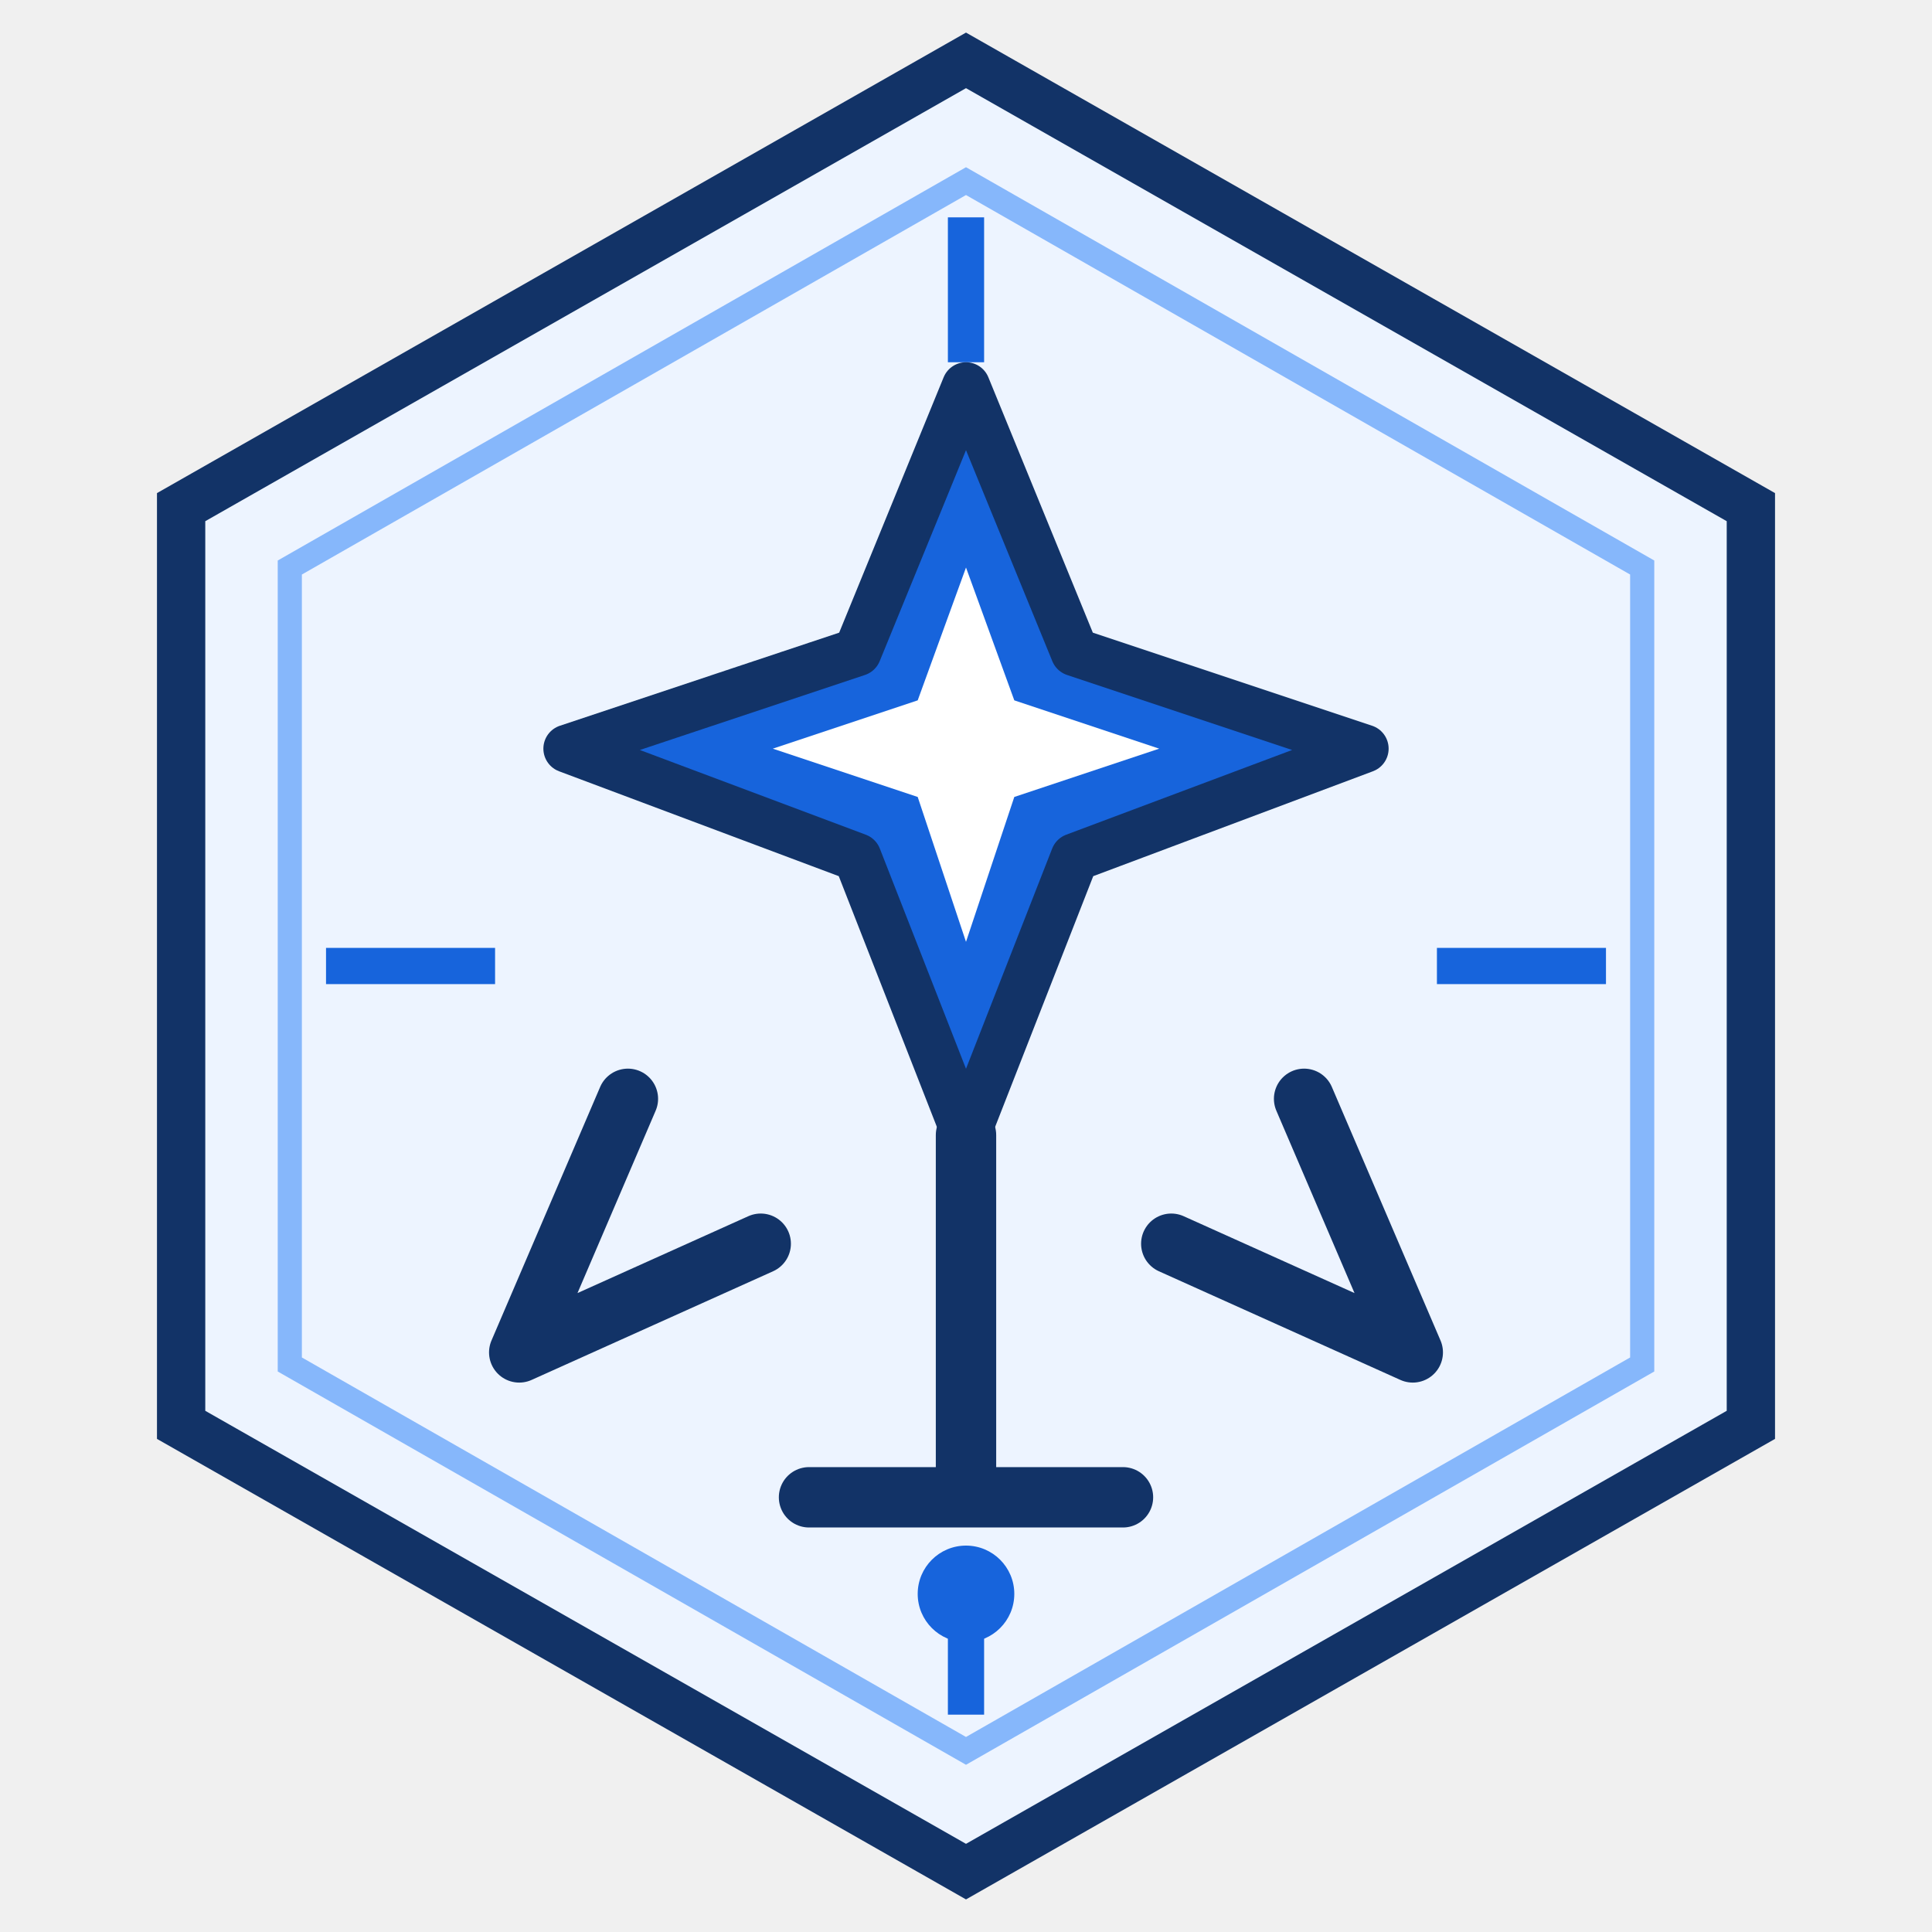
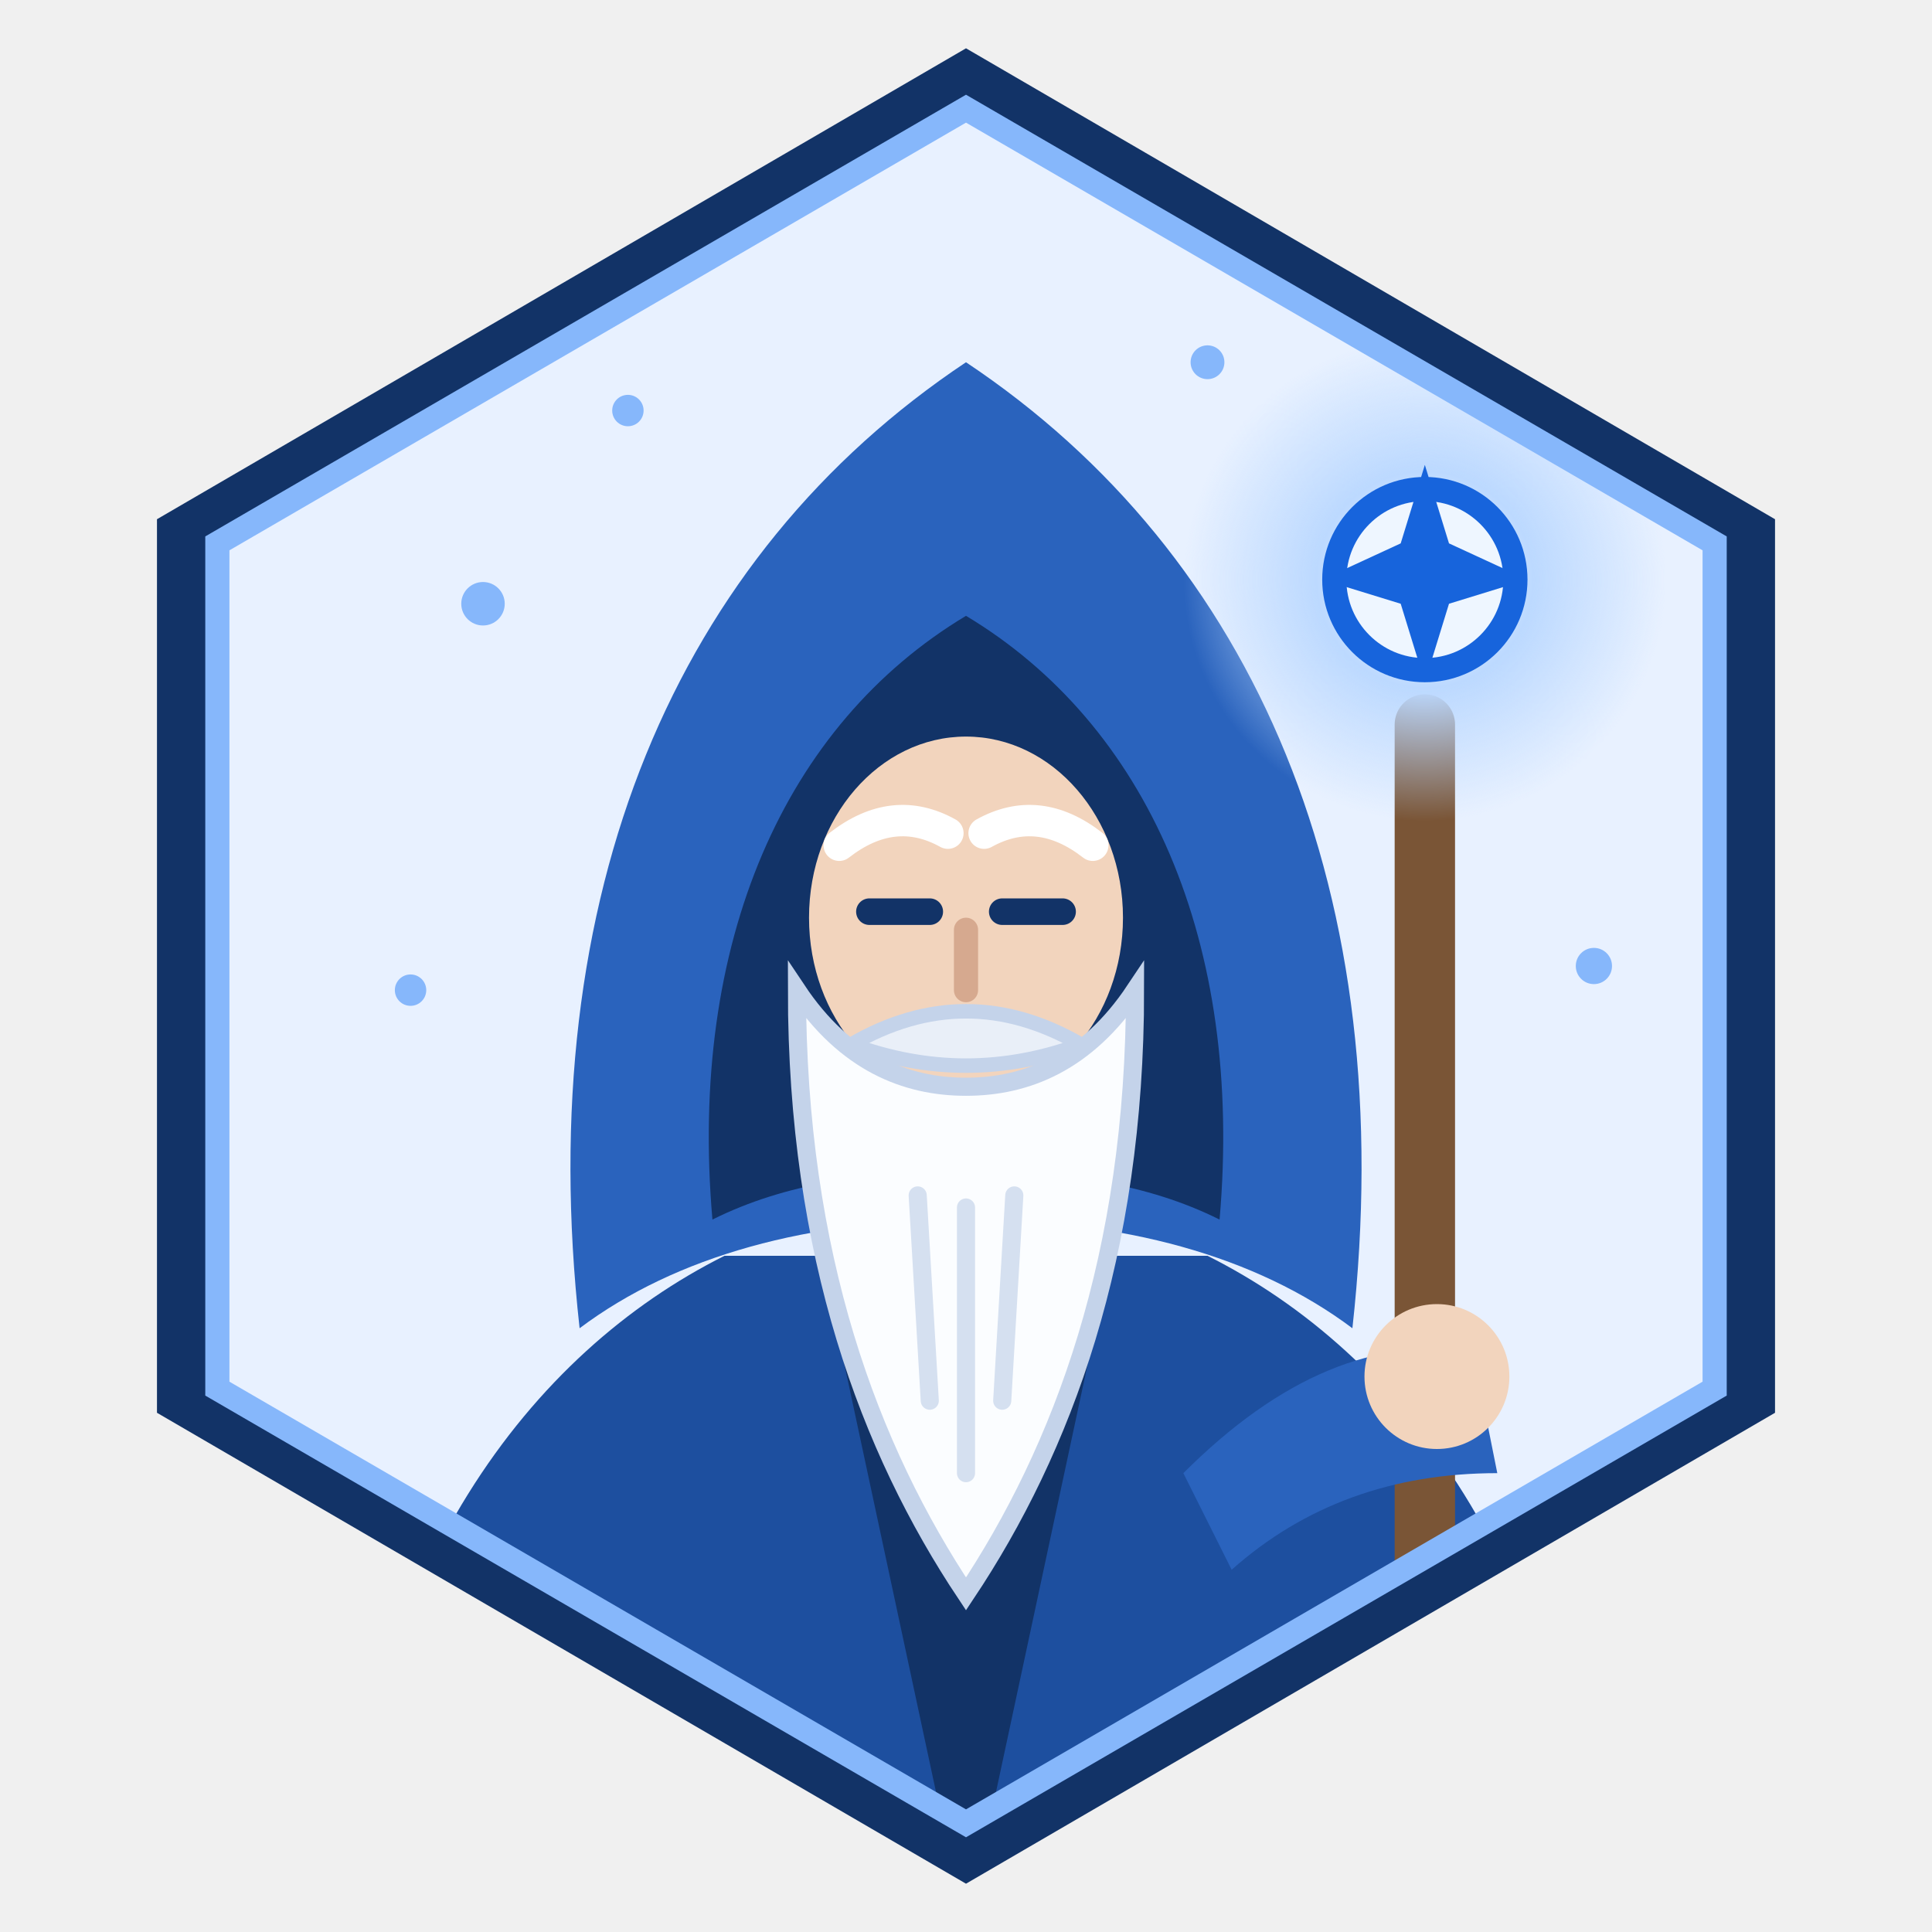
- <svg xmlns="http://www.w3.org/2000/svg" viewBox="0 0 160 160" fill="none">
-   <path d="M80 5 145 42v76l-65 37-65-37V42Z" fill="#edf4ff" stroke="#123367" stroke-width="4" />
-   <path d="m80 15 56 32v66l-56 32-56-32V47Z" stroke="#86b7fb" stroke-width="2" />
-   <path d="M27 80h14m78 0h14M80 18v12m0 100v12" stroke="#1764dc" stroke-width="3" />
-   <path d="m80 32 9 22 24 8-24 9-9 23-9-23-24-9 24-8Z" fill="#1764dc" stroke="#123367" stroke-width="4" stroke-linejoin="round" />
-   <path d="m80 47 4 11 12 4-12 4-4 12-4-12-12-4 12-4Z" fill="#fff" />
-   <path d="M80 94v30m-13 0h26M52 91l-9 21 20-9m45-12 9 21-20-9" stroke="#123367" stroke-width="5" stroke-linecap="round" stroke-linejoin="round" />
-   <circle cx="80" cy="132" r="4" fill="#1764dc" />
+ <svg xmlns="http://www.w3.org/2000/svg" viewBox="0 0 160 160">
+   <defs>
+     <clipPath id="hex">
+       <path d="m80 9 62 36v70l-62 36-62-36V45Z" />
+     </clipPath>
+     <radialGradient id="glow">
+       <stop offset="0" stop-color="#fff" />
+       <stop offset=".45" stop-color="#bcd9ff" />
+       <stop offset="1" stop-color="#bcd9ff" stop-opacity="0" />
+     </radialGradient>
+   </defs>
+   <path d="m80 4 67 39v74l-67 39-67-39V43Z" fill="#123367" />
+   <path d="m80 9 62 36v70l-62 36-62-36V45Z" fill="#e8f1ff" />
+   <g clip-path="url(#hex)">
+     <g fill="#86b7fb">
+       <circle cx="40" cy="50" r="1.8" />
+       <circle cx="52" cy="34" r="1.3" />
+       <circle cx="100" cy="30" r="1.4" />
+       <circle cx="34" cy="82" r="1.3" />
+       <circle cx="132" cy="80" r="1.5" />
+     </g>
+     <path d="M28 160c2-30 16-48 32-56h40c16 8 30 26 32 56Z" fill="#1d4f9f" />
+     <path d="M68 104 80 160l12-56Z" fill="#123367" />
+     <path d="M48 110c-4-36 8-64 32-80 24 16 36 44 32 80-8-6-19-9-32-9s-24 3-32 9Z" fill="#2a63bd" />
+     <path d="M59 101c-2-23 6-41 21-50 15 9 23 27 21 50-6-3-13-4-21-4s-15 1-21 4Z" fill="#123367" />
+     <ellipse cx="80" cy="76" rx="13" ry="15" fill="#f2d4bd" />
+     <path d="M69.5 70q4.5-3.5 9-1M81.5 69q4.5-2.5 9 1" stroke="#fff" stroke-width="2.6" stroke-linecap="round" fill="none" />
+     <path d="M72 75.5h5M83 75.5h5" stroke="#123367" stroke-width="2.2" stroke-linecap="round" />
+     <path d="M80 77v5" stroke="#d6a98f" stroke-width="2" stroke-linecap="round" />
+     <path d="M66 82c0 22 6 38 14 50 8-12 14-28 14-50-4 6-9 8-14 8s-10-2-14-8Z" fill="#fbfdff" stroke="#c4d3ea" stroke-width="1.5" />
+     <path d="M70.5 86.5q9.5-5.5 19 0-9.5 3.5-19 0Z" fill="#e9eff8" stroke="#c4d3ea" stroke-width="1.2" />
+     <path d="M76 99l1 17M84 99l-1 17M80 100v22" stroke="#d5e0f0" stroke-width="1.5" stroke-linecap="round" />
+     <path d="M118 60v100" stroke="#7a5536" stroke-width="5" stroke-linecap="round" />
+     <path d="M98 122q12-12 24-10l2 10q-13 0-22 8Z" fill="#2a63bd" />
+     <circle cx="119" cy="114" r="6" fill="#f2d4bd" />
+     <circle cx="118" cy="48" r="20" fill="url(#glow)" />
+     <circle cx="118" cy="48" r="7.5" fill="#eef6ff" stroke="#1764dc" stroke-width="2" />
+     <path d="m118 38.5 2 6.5 6.5 3-6.5 2-2 6.5-2-6.5-6.5-2 6.5-3Z" fill="#1764dc" />
+   </g>
+   <path d="m80 9 62 36v70l-62 36-62-36V45Z" fill="none" stroke="#86b7fb" stroke-width="2" />
</svg>
